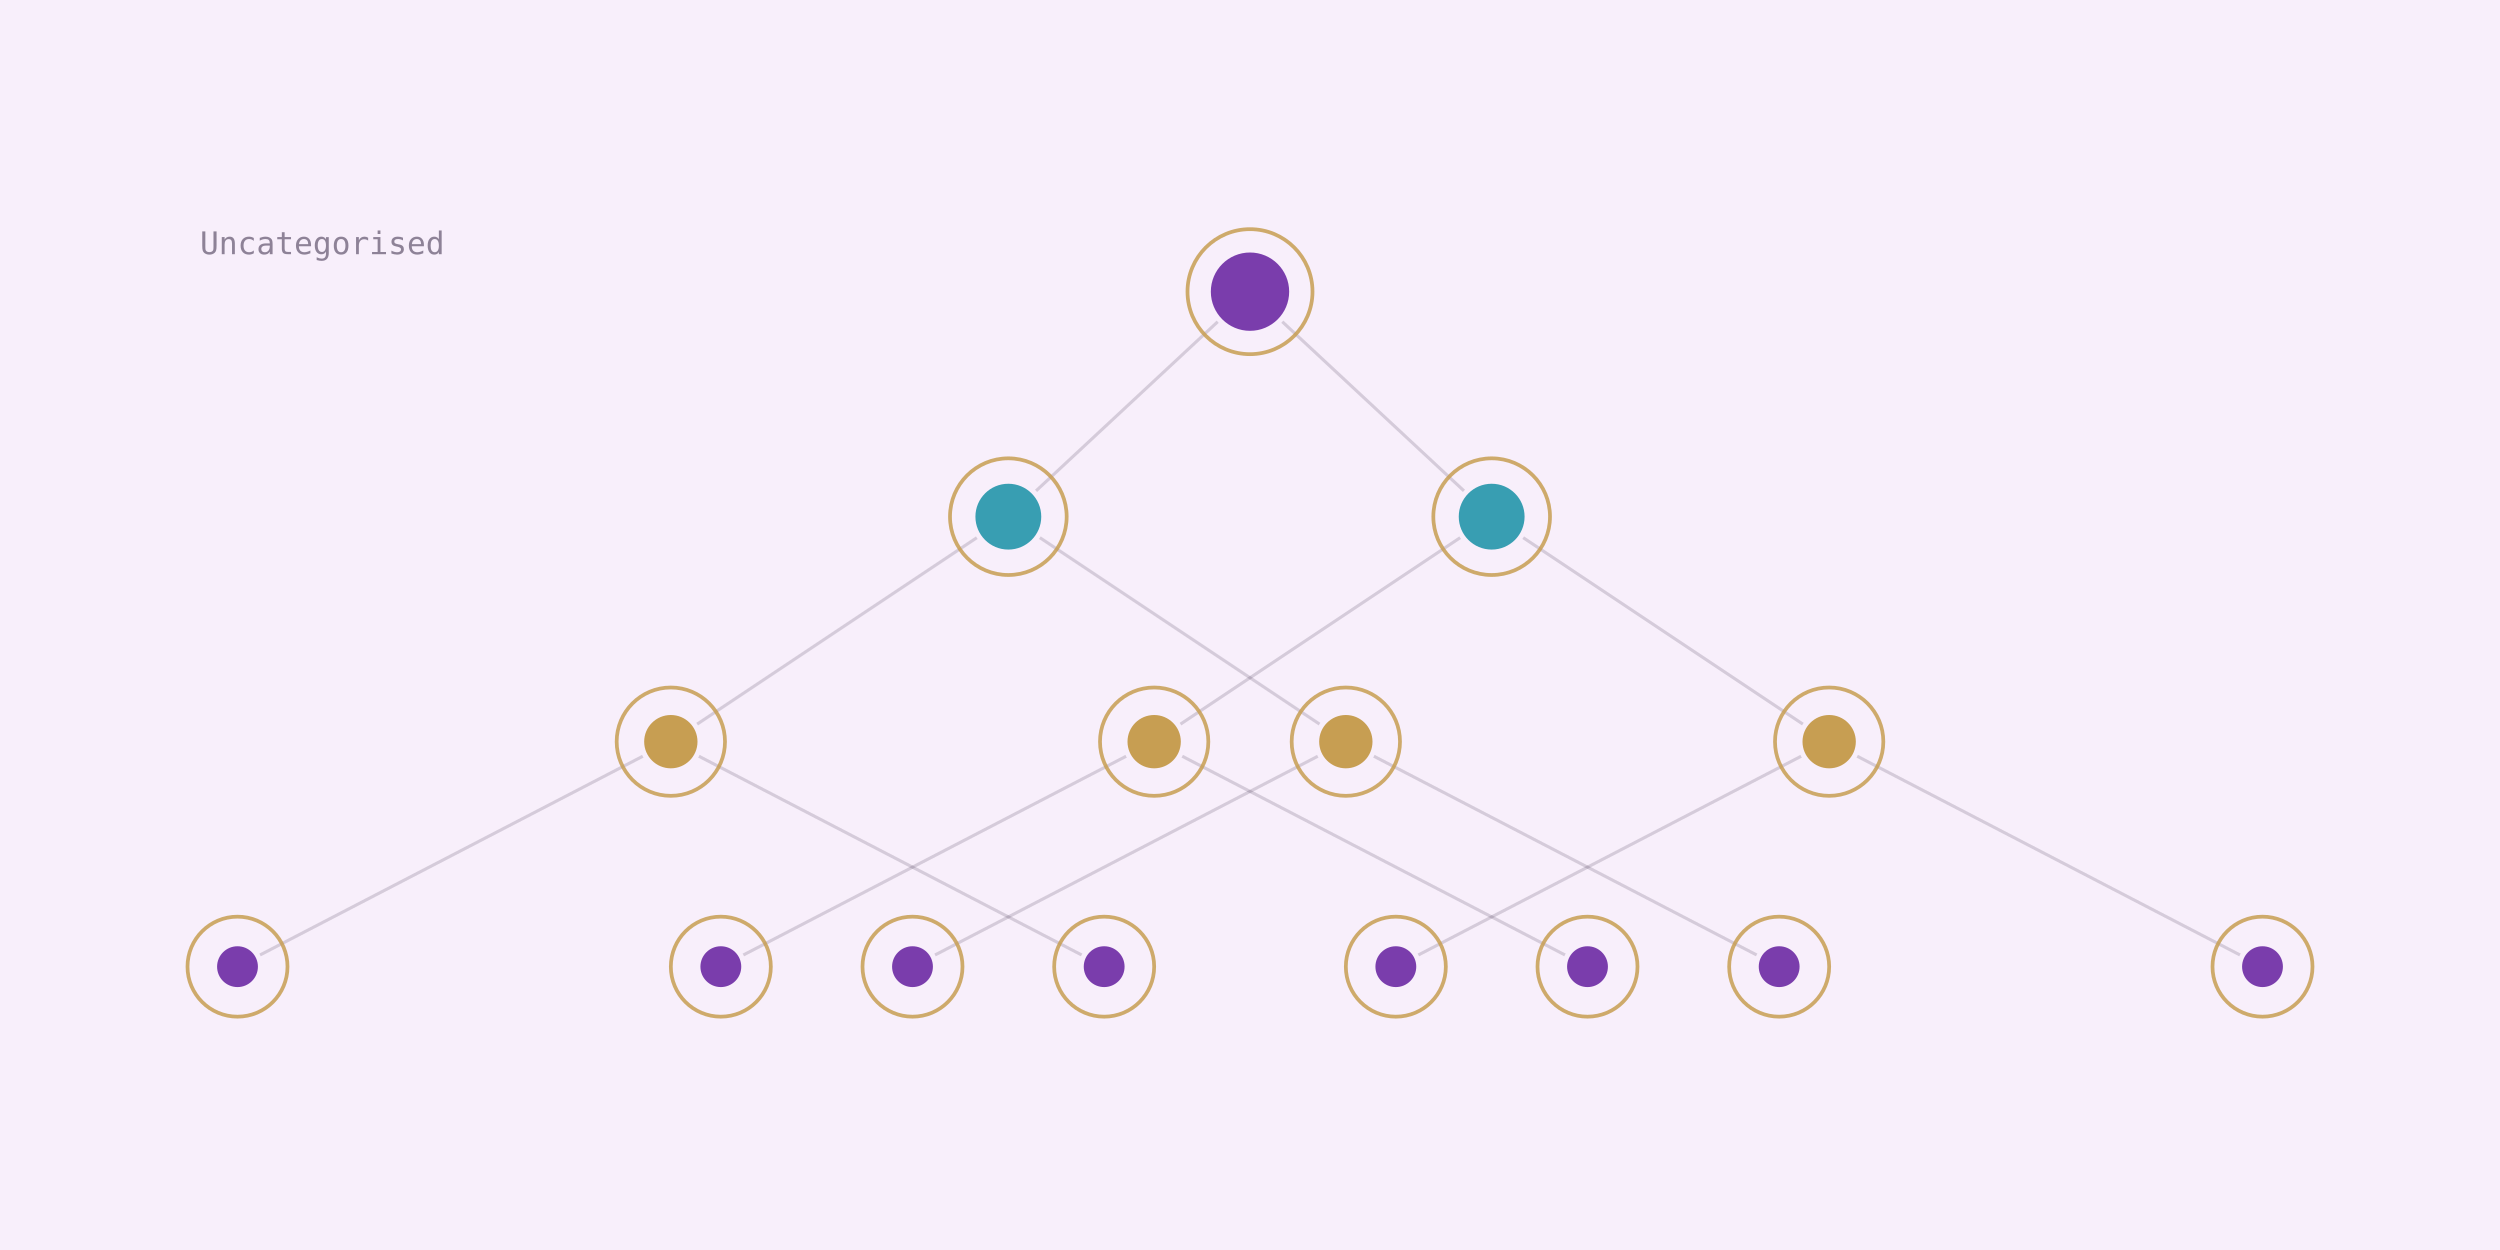
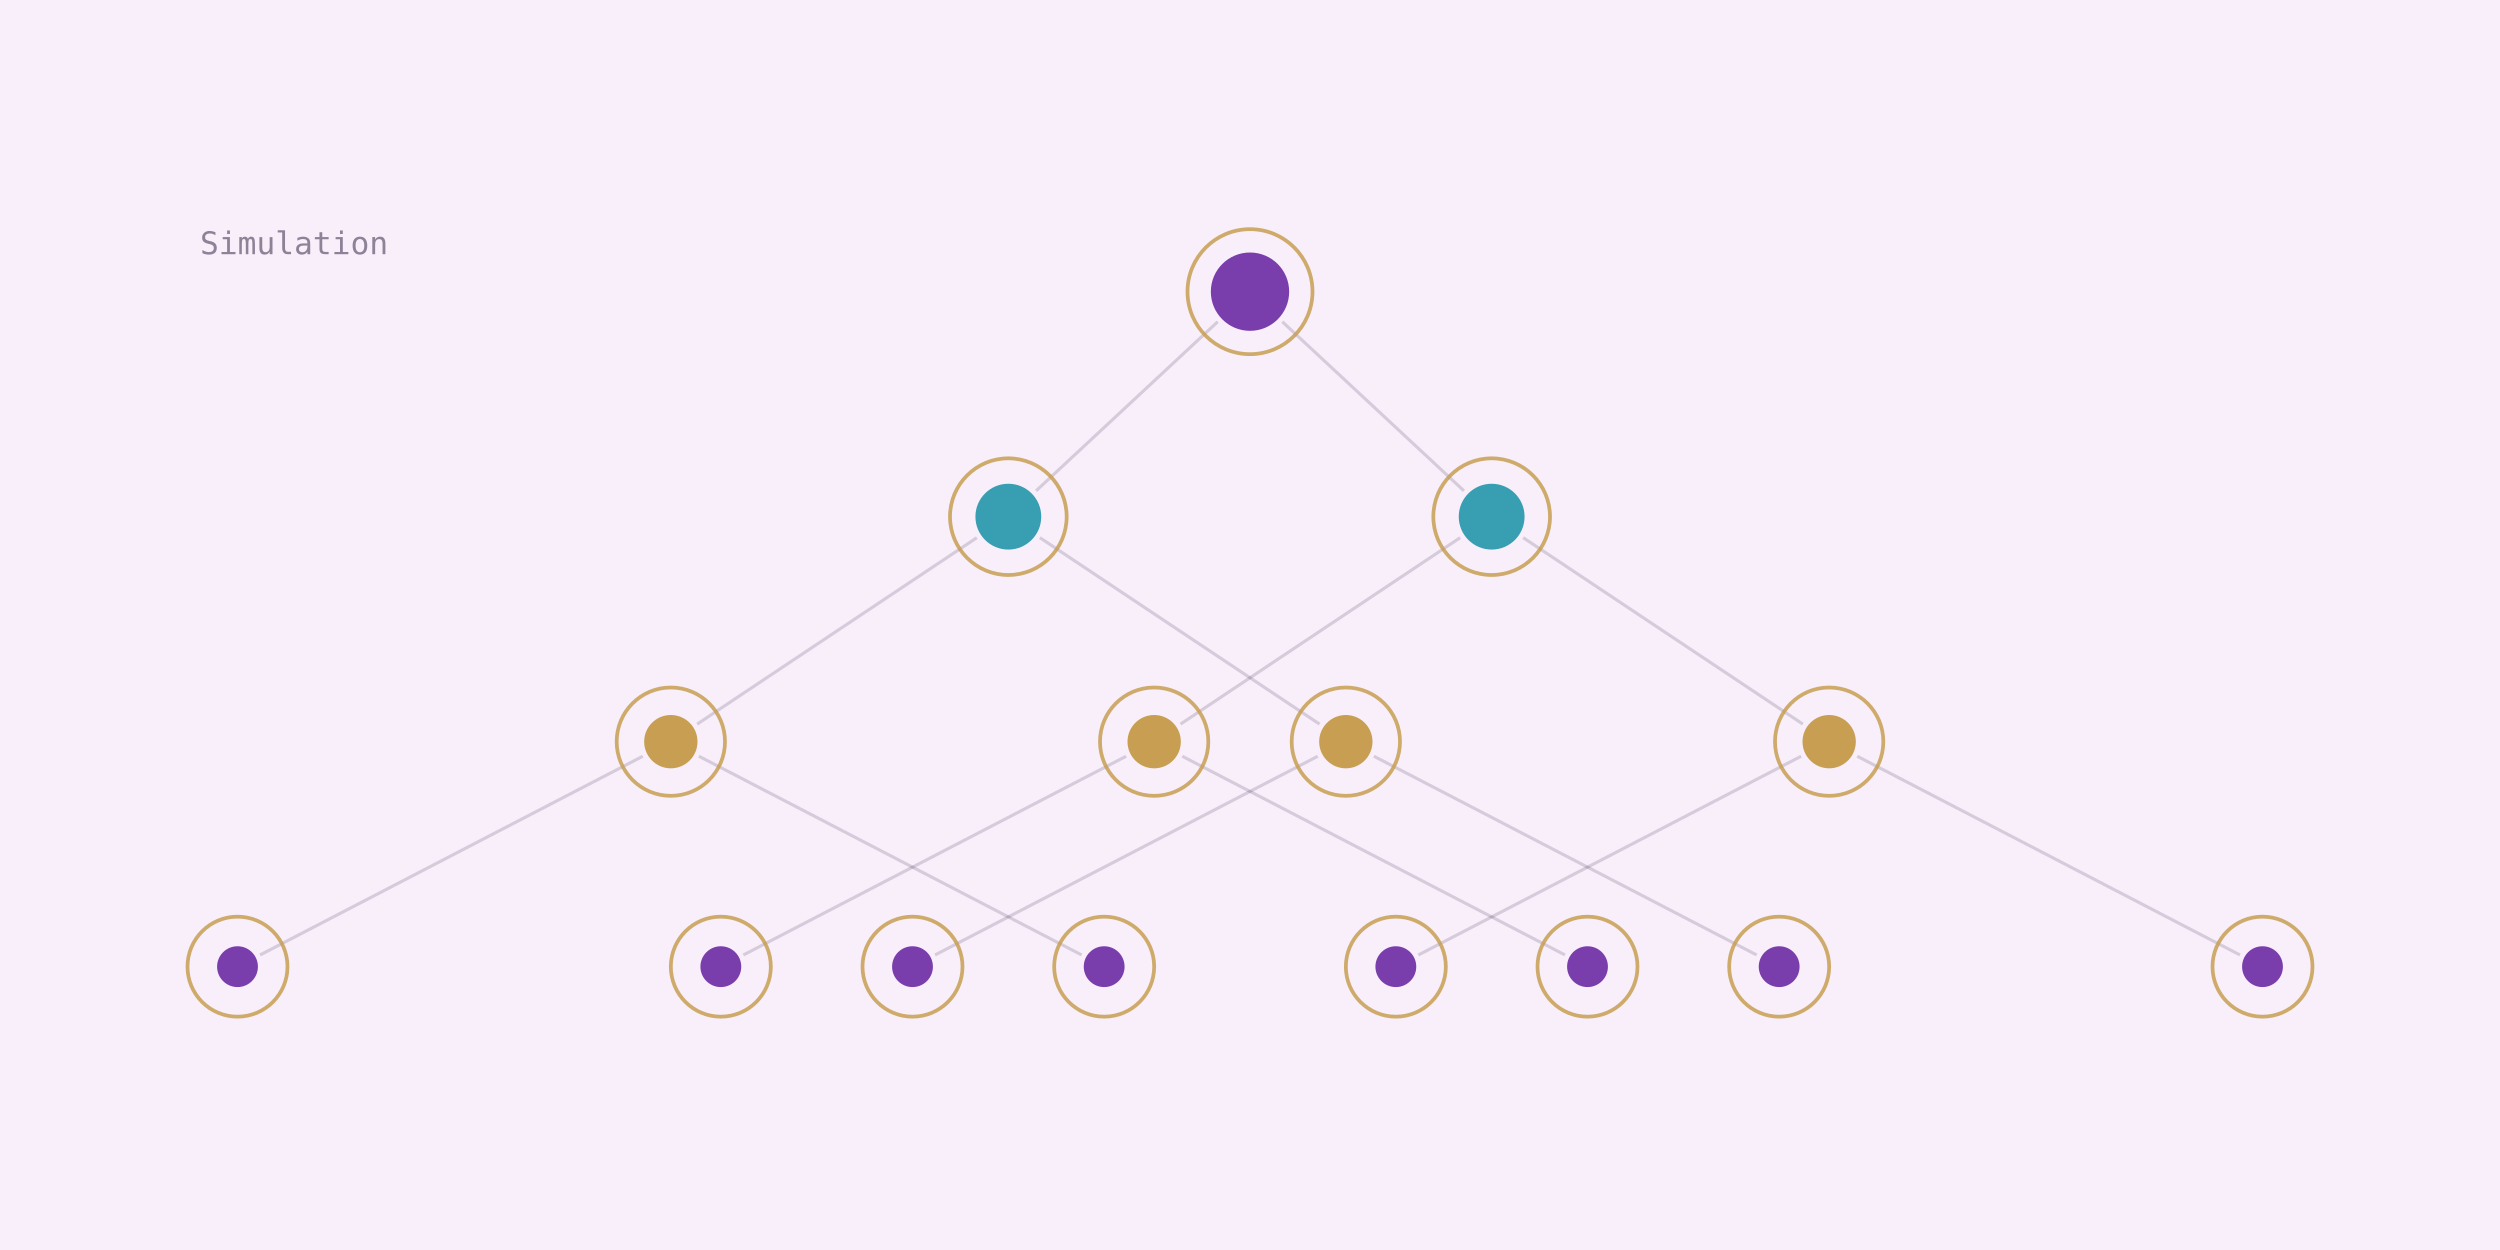
<svg xmlns="http://www.w3.org/2000/svg" viewBox="0 0 1200 600" width="1200" height="600" role="img" aria-label="cortexhq-website domain model">
  <rect width="1200" height="600" fill="#f8effb" />
  <defs>
    <linearGradient id="gd" x1="0" y1="0" x2="1" y2="1">
      <stop offset="0%" stop-color="#7a3dac" />
      <stop offset="100%" stop-color="#389eb2" />
    </linearGradient>
  </defs>
  <line x1="600.00" y1="140.00" x2="716.00" y2="248.00" stroke="rgba(37,22,52,0.300)" stroke-width="1.50" opacity="0.55" />
  <line x1="600.00" y1="140.00" x2="484.00" y2="248.00" stroke="rgba(37,22,52,0.300)" stroke-width="1.50" opacity="0.55" />
  <line x1="716.00" y1="248.00" x2="878.00" y2="356.00" stroke="rgba(37,22,52,0.300)" stroke-width="1.50" opacity="0.55" />
  <line x1="716.00" y1="248.00" x2="554.00" y2="356.00" stroke="rgba(37,22,52,0.300)" stroke-width="1.50" opacity="0.55" />
  <line x1="484.00" y1="248.00" x2="646.00" y2="356.00" stroke="rgba(37,22,52,0.300)" stroke-width="1.50" opacity="0.55" />
  <line x1="484.00" y1="248.00" x2="322.00" y2="356.00" stroke="rgba(37,22,52,0.300)" stroke-width="1.50" opacity="0.55" />
  <line x1="878.00" y1="356.00" x2="1086.00" y2="464.00" stroke="rgba(37,22,52,0.300)" stroke-width="1.50" opacity="0.55" />
  <line x1="878.00" y1="356.00" x2="670.00" y2="464.00" stroke="rgba(37,22,52,0.300)" stroke-width="1.50" opacity="0.55" />
  <line x1="554.00" y1="356.00" x2="762.00" y2="464.00" stroke="rgba(37,22,52,0.300)" stroke-width="1.50" opacity="0.55" />
  <line x1="554.00" y1="356.00" x2="346.00" y2="464.00" stroke="rgba(37,22,52,0.300)" stroke-width="1.50" opacity="0.55" />
  <line x1="646.00" y1="356.00" x2="854.00" y2="464.00" stroke="rgba(37,22,52,0.300)" stroke-width="1.50" opacity="0.55" />
  <line x1="646.00" y1="356.00" x2="438.00" y2="464.00" stroke="rgba(37,22,52,0.300)" stroke-width="1.50" opacity="0.55" />
  <line x1="322.00" y1="356.00" x2="530.00" y2="464.00" stroke="rgba(37,22,52,0.300)" stroke-width="1.50" opacity="0.55" />
  <line x1="322.00" y1="356.00" x2="114.00" y2="464.00" stroke="rgba(37,22,52,0.300)" stroke-width="1.50" opacity="0.55" />
  <circle cx="600.00" cy="140.00" r="20.00" fill="#7a3dac" opacity="1.00" stroke="#f8effb" stroke-width="2.40" />
  <g>
    <circle cx="600.00" cy="140.00" r="30.00" fill="none" stroke="#c79e52" stroke-width="1.80" opacity="0.85" />
    <animate attributeName="opacity" values="0.25;1.0;0.25" dur="10.062s" begin="0.0s" repeatCount="indefinite" />
  </g>
  <circle cx="716.00" cy="248.00" r="17.00" fill="#389eb2" opacity="1.00" stroke="#f8effb" stroke-width="2.40" />
  <g>
    <circle cx="716.00" cy="248.00" r="28.00" fill="none" stroke="#c79e52" stroke-width="1.80" opacity="0.85" />
    <animate attributeName="opacity" values="0.25;1.0;0.25" dur="10.062s" begin="0.5s" repeatCount="indefinite" />
  </g>
  <circle cx="484.00" cy="248.00" r="17.00" fill="#389eb2" opacity="1.00" stroke="#f8effb" stroke-width="2.40" />
  <g>
    <circle cx="484.00" cy="248.00" r="28.00" fill="none" stroke="#c79e52" stroke-width="1.80" opacity="0.85" />
    <animate attributeName="opacity" values="0.25;1.0;0.25" dur="10.062s" begin="0.62s" repeatCount="indefinite" />
  </g>
  <circle cx="878.00" cy="356.00" r="14.00" fill="#c79e52" opacity="1.00" stroke="#f8effb" stroke-width="2.40" />
  <g>
    <circle cx="878.00" cy="356.00" r="26.00" fill="none" stroke="#c79e52" stroke-width="1.80" opacity="0.85" />
    <animate attributeName="opacity" values="0.25;1.0;0.25" dur="10.062s" begin="1.0s" repeatCount="indefinite" />
  </g>
  <circle cx="554.00" cy="356.00" r="14.00" fill="#c79e52" opacity="1.00" stroke="#f8effb" stroke-width="2.40" />
  <g>
    <circle cx="554.00" cy="356.00" r="26.00" fill="none" stroke="#c79e52" stroke-width="1.80" opacity="0.85" />
    <animate attributeName="opacity" values="0.25;1.0;0.25" dur="10.062s" begin="1.12s" repeatCount="indefinite" />
  </g>
  <circle cx="646.00" cy="356.00" r="14.00" fill="#c79e52" opacity="1.00" stroke="#f8effb" stroke-width="2.40" />
  <g>
    <circle cx="646.00" cy="356.00" r="26.00" fill="none" stroke="#c79e52" stroke-width="1.80" opacity="0.85" />
    <animate attributeName="opacity" values="0.25;1.0;0.25" dur="10.062s" begin="1.24s" repeatCount="indefinite" />
  </g>
  <circle cx="322.00" cy="356.00" r="14.00" fill="#c79e52" opacity="1.00" stroke="#f8effb" stroke-width="2.40" />
  <g>
    <circle cx="322.00" cy="356.00" r="26.00" fill="none" stroke="#c79e52" stroke-width="1.80" opacity="0.85" />
    <animate attributeName="opacity" values="0.25;1.0;0.25" dur="10.062s" begin="1.36s" repeatCount="indefinite" />
  </g>
  <circle cx="1086.00" cy="464.00" r="11.00" fill="#7a3dac" opacity="1.00" stroke="#f8effb" stroke-width="2.40" />
  <g>
    <circle cx="1086.00" cy="464.00" r="24.00" fill="none" stroke="#c79e52" stroke-width="1.80" opacity="0.85" />
    <animate attributeName="opacity" values="0.25;1.0;0.25" dur="10.062s" begin="1.5s" repeatCount="indefinite" />
  </g>
  <circle cx="670.00" cy="464.00" r="11.00" fill="#7a3dac" opacity="1.00" stroke="#f8effb" stroke-width="2.40" />
  <g>
    <circle cx="670.00" cy="464.00" r="24.00" fill="none" stroke="#c79e52" stroke-width="1.80" opacity="0.85" />
    <animate attributeName="opacity" values="0.25;1.0;0.25" dur="10.062s" begin="1.62s" repeatCount="indefinite" />
  </g>
  <circle cx="762.00" cy="464.00" r="11.00" fill="#7a3dac" opacity="1.00" stroke="#f8effb" stroke-width="2.40" />
  <g>
    <circle cx="762.00" cy="464.00" r="24.00" fill="none" stroke="#c79e52" stroke-width="1.80" opacity="0.85" />
    <animate attributeName="opacity" values="0.25;1.0;0.25" dur="10.062s" begin="1.74s" repeatCount="indefinite" />
  </g>
  <circle cx="346.00" cy="464.00" r="11.00" fill="#7a3dac" opacity="1.00" stroke="#f8effb" stroke-width="2.40" />
  <g>
    <circle cx="346.00" cy="464.00" r="24.00" fill="none" stroke="#c79e52" stroke-width="1.80" opacity="0.85" />
    <animate attributeName="opacity" values="0.25;1.0;0.25" dur="10.062s" begin="1.86s" repeatCount="indefinite" />
  </g>
  <circle cx="854.00" cy="464.00" r="11.00" fill="#7a3dac" opacity="1.00" stroke="#f8effb" stroke-width="2.40" />
  <g>
    <circle cx="854.00" cy="464.00" r="24.00" fill="none" stroke="#c79e52" stroke-width="1.80" opacity="0.85" />
    <animate attributeName="opacity" values="0.25;1.0;0.25" dur="10.062s" begin="1.98s" repeatCount="indefinite" />
  </g>
  <circle cx="438.00" cy="464.00" r="11.00" fill="#7a3dac" opacity="1.00" stroke="#f8effb" stroke-width="2.40" />
  <g>
    <circle cx="438.00" cy="464.00" r="24.00" fill="none" stroke="#c79e52" stroke-width="1.80" opacity="0.85" />
    <animate attributeName="opacity" values="0.25;1.0;0.25" dur="10.062s" begin="2.1s" repeatCount="indefinite" />
  </g>
  <circle cx="530.00" cy="464.00" r="11.00" fill="#7a3dac" opacity="1.00" stroke="#f8effb" stroke-width="2.40" />
  <g>
    <circle cx="530.00" cy="464.00" r="24.00" fill="none" stroke="#c79e52" stroke-width="1.80" opacity="0.85" />
    <animate attributeName="opacity" values="0.25;1.0;0.25" dur="10.062s" begin="2.22s" repeatCount="indefinite" />
  </g>
  <circle cx="114.00" cy="464.00" r="11.00" fill="#7a3dac" opacity="1.00" stroke="#f8effb" stroke-width="2.40" />
  <g>
    <circle cx="114.00" cy="464.00" r="24.00" fill="none" stroke="#c79e52" stroke-width="1.80" opacity="0.85" />
    <animate attributeName="opacity" values="0.25;1.0;0.25" dur="10.062s" begin="2.34s" repeatCount="indefinite" />
  </g>
-   <text x="96" y="122" font-family="ui-monospace,Menlo,monospace" font-size="15" fill="rgba(37,22,52,0.500)">Uncategorised</text>
+   <text x="96" y="122" font-family="ui-monospace,Menlo,monospace" font-size="15" fill="rgba(37,22,52,0.500)">Simulation</text>
</svg>
